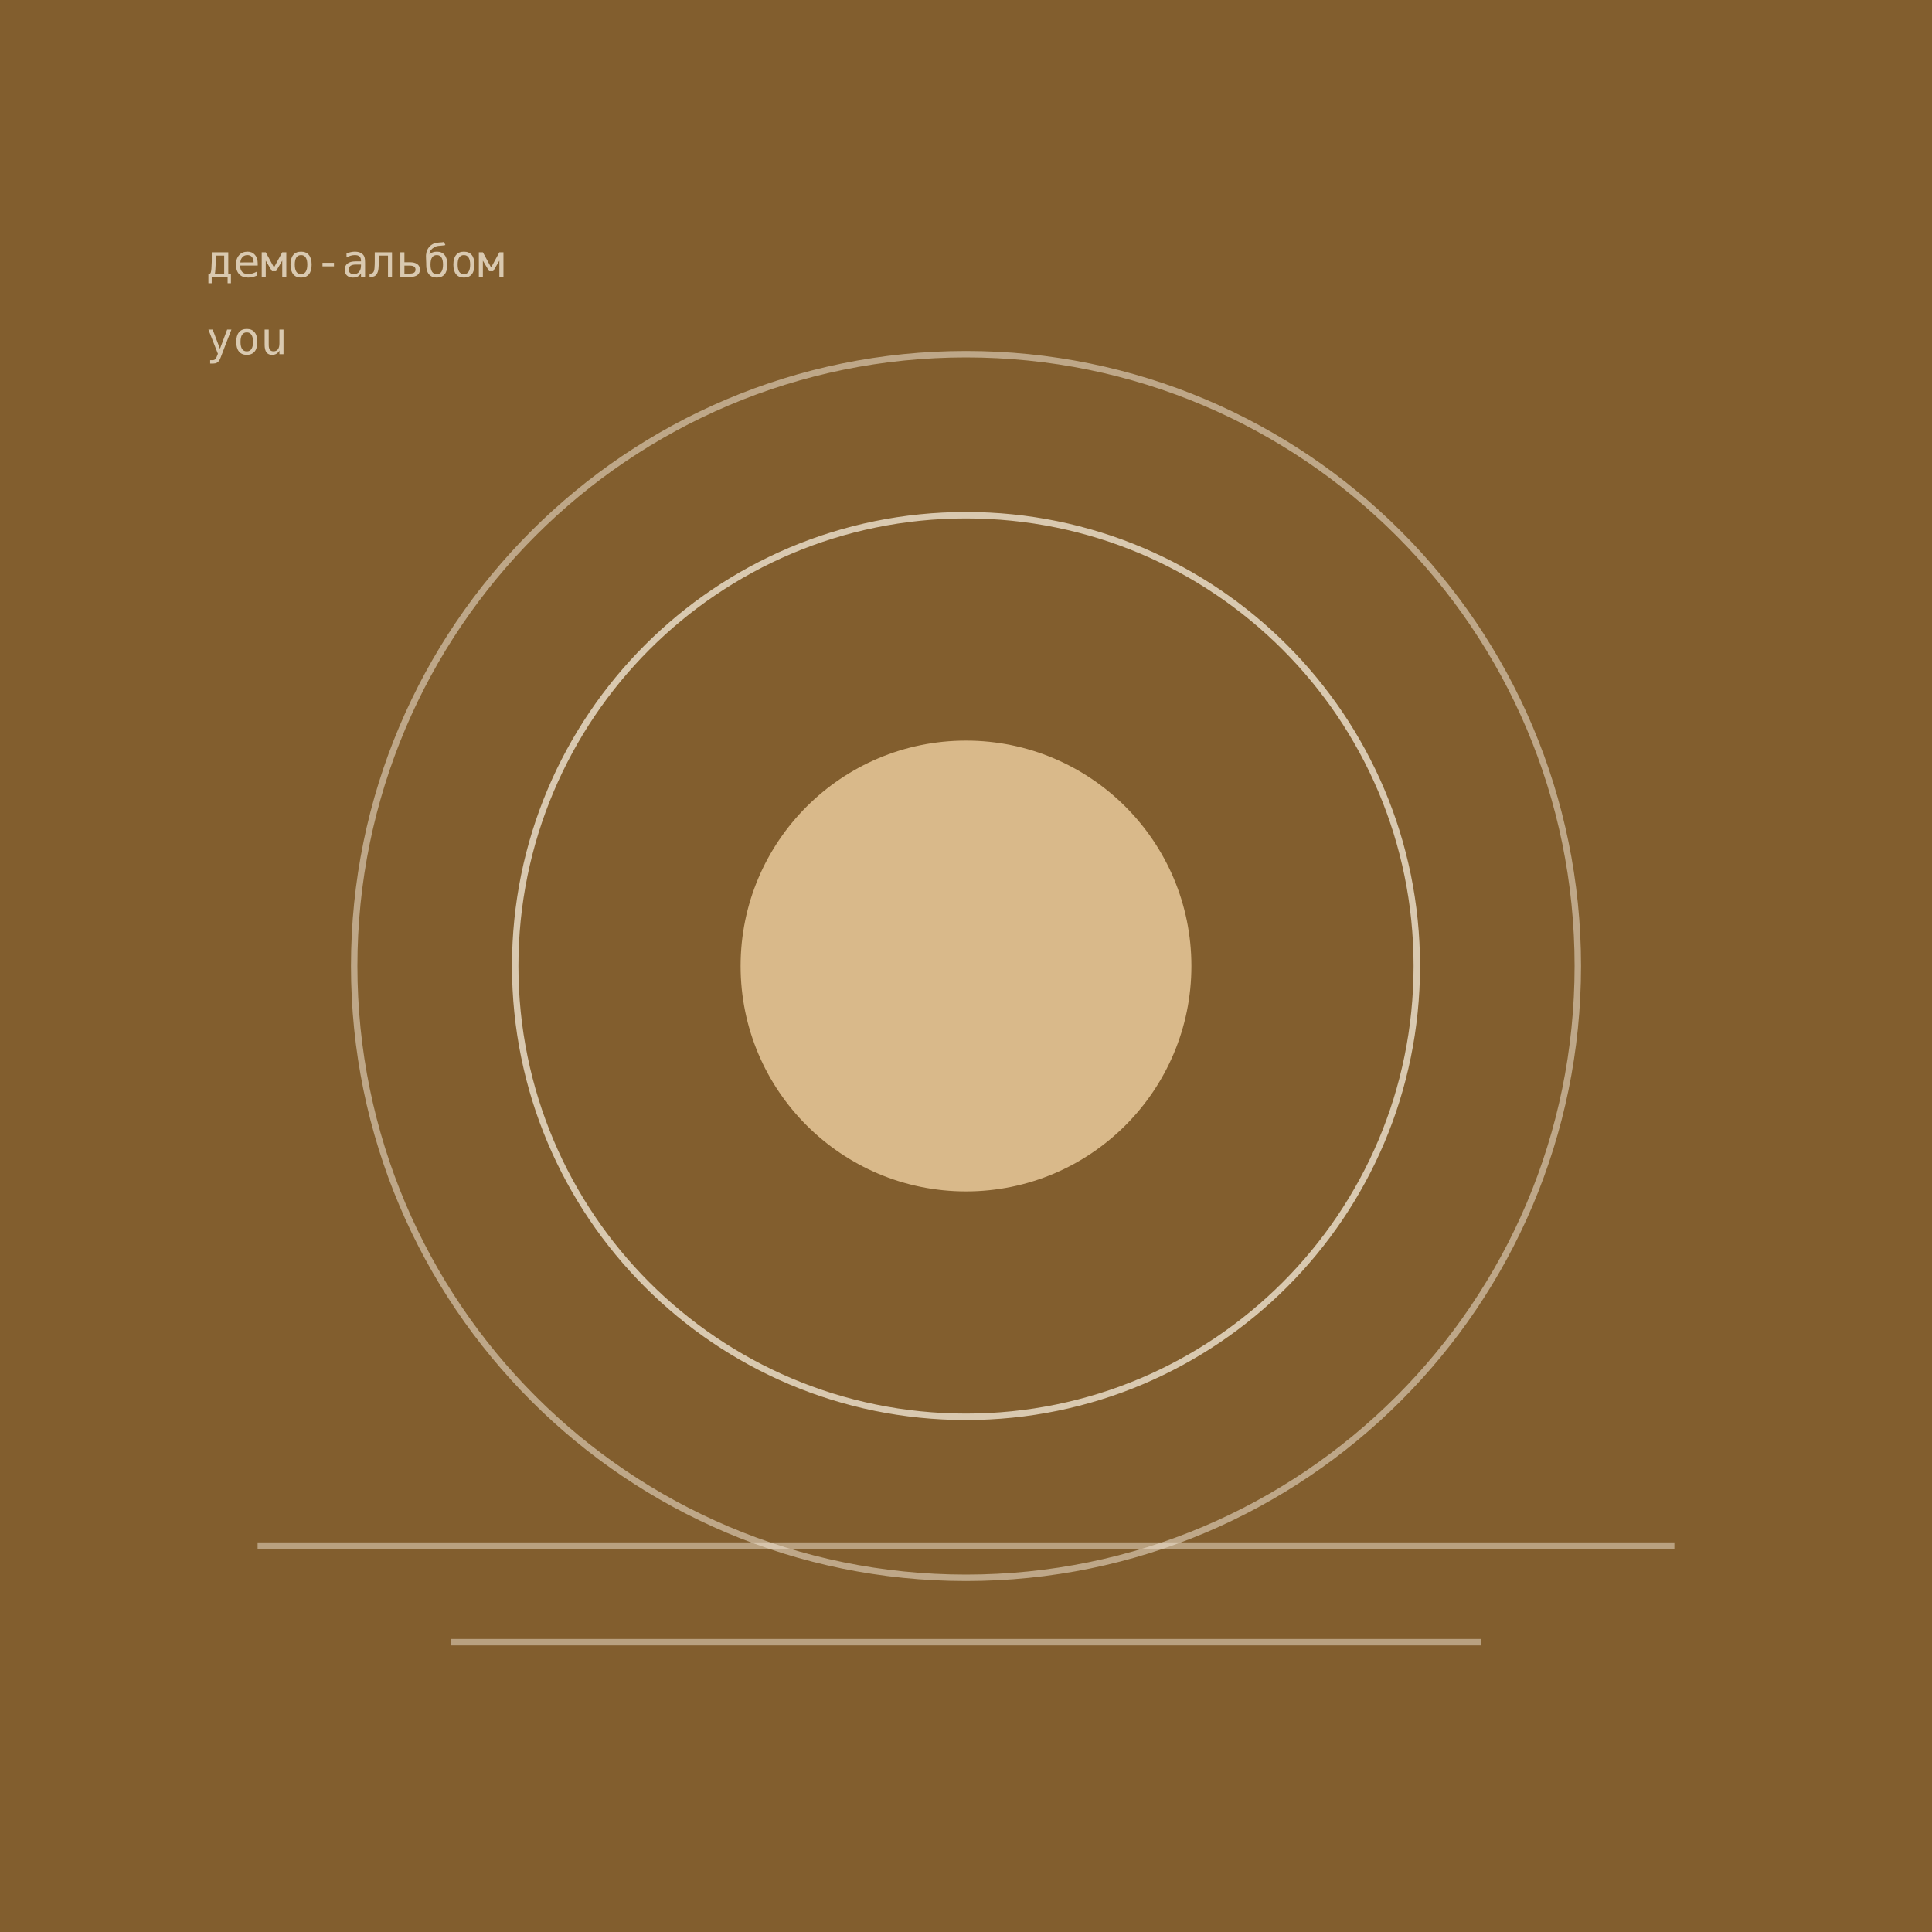
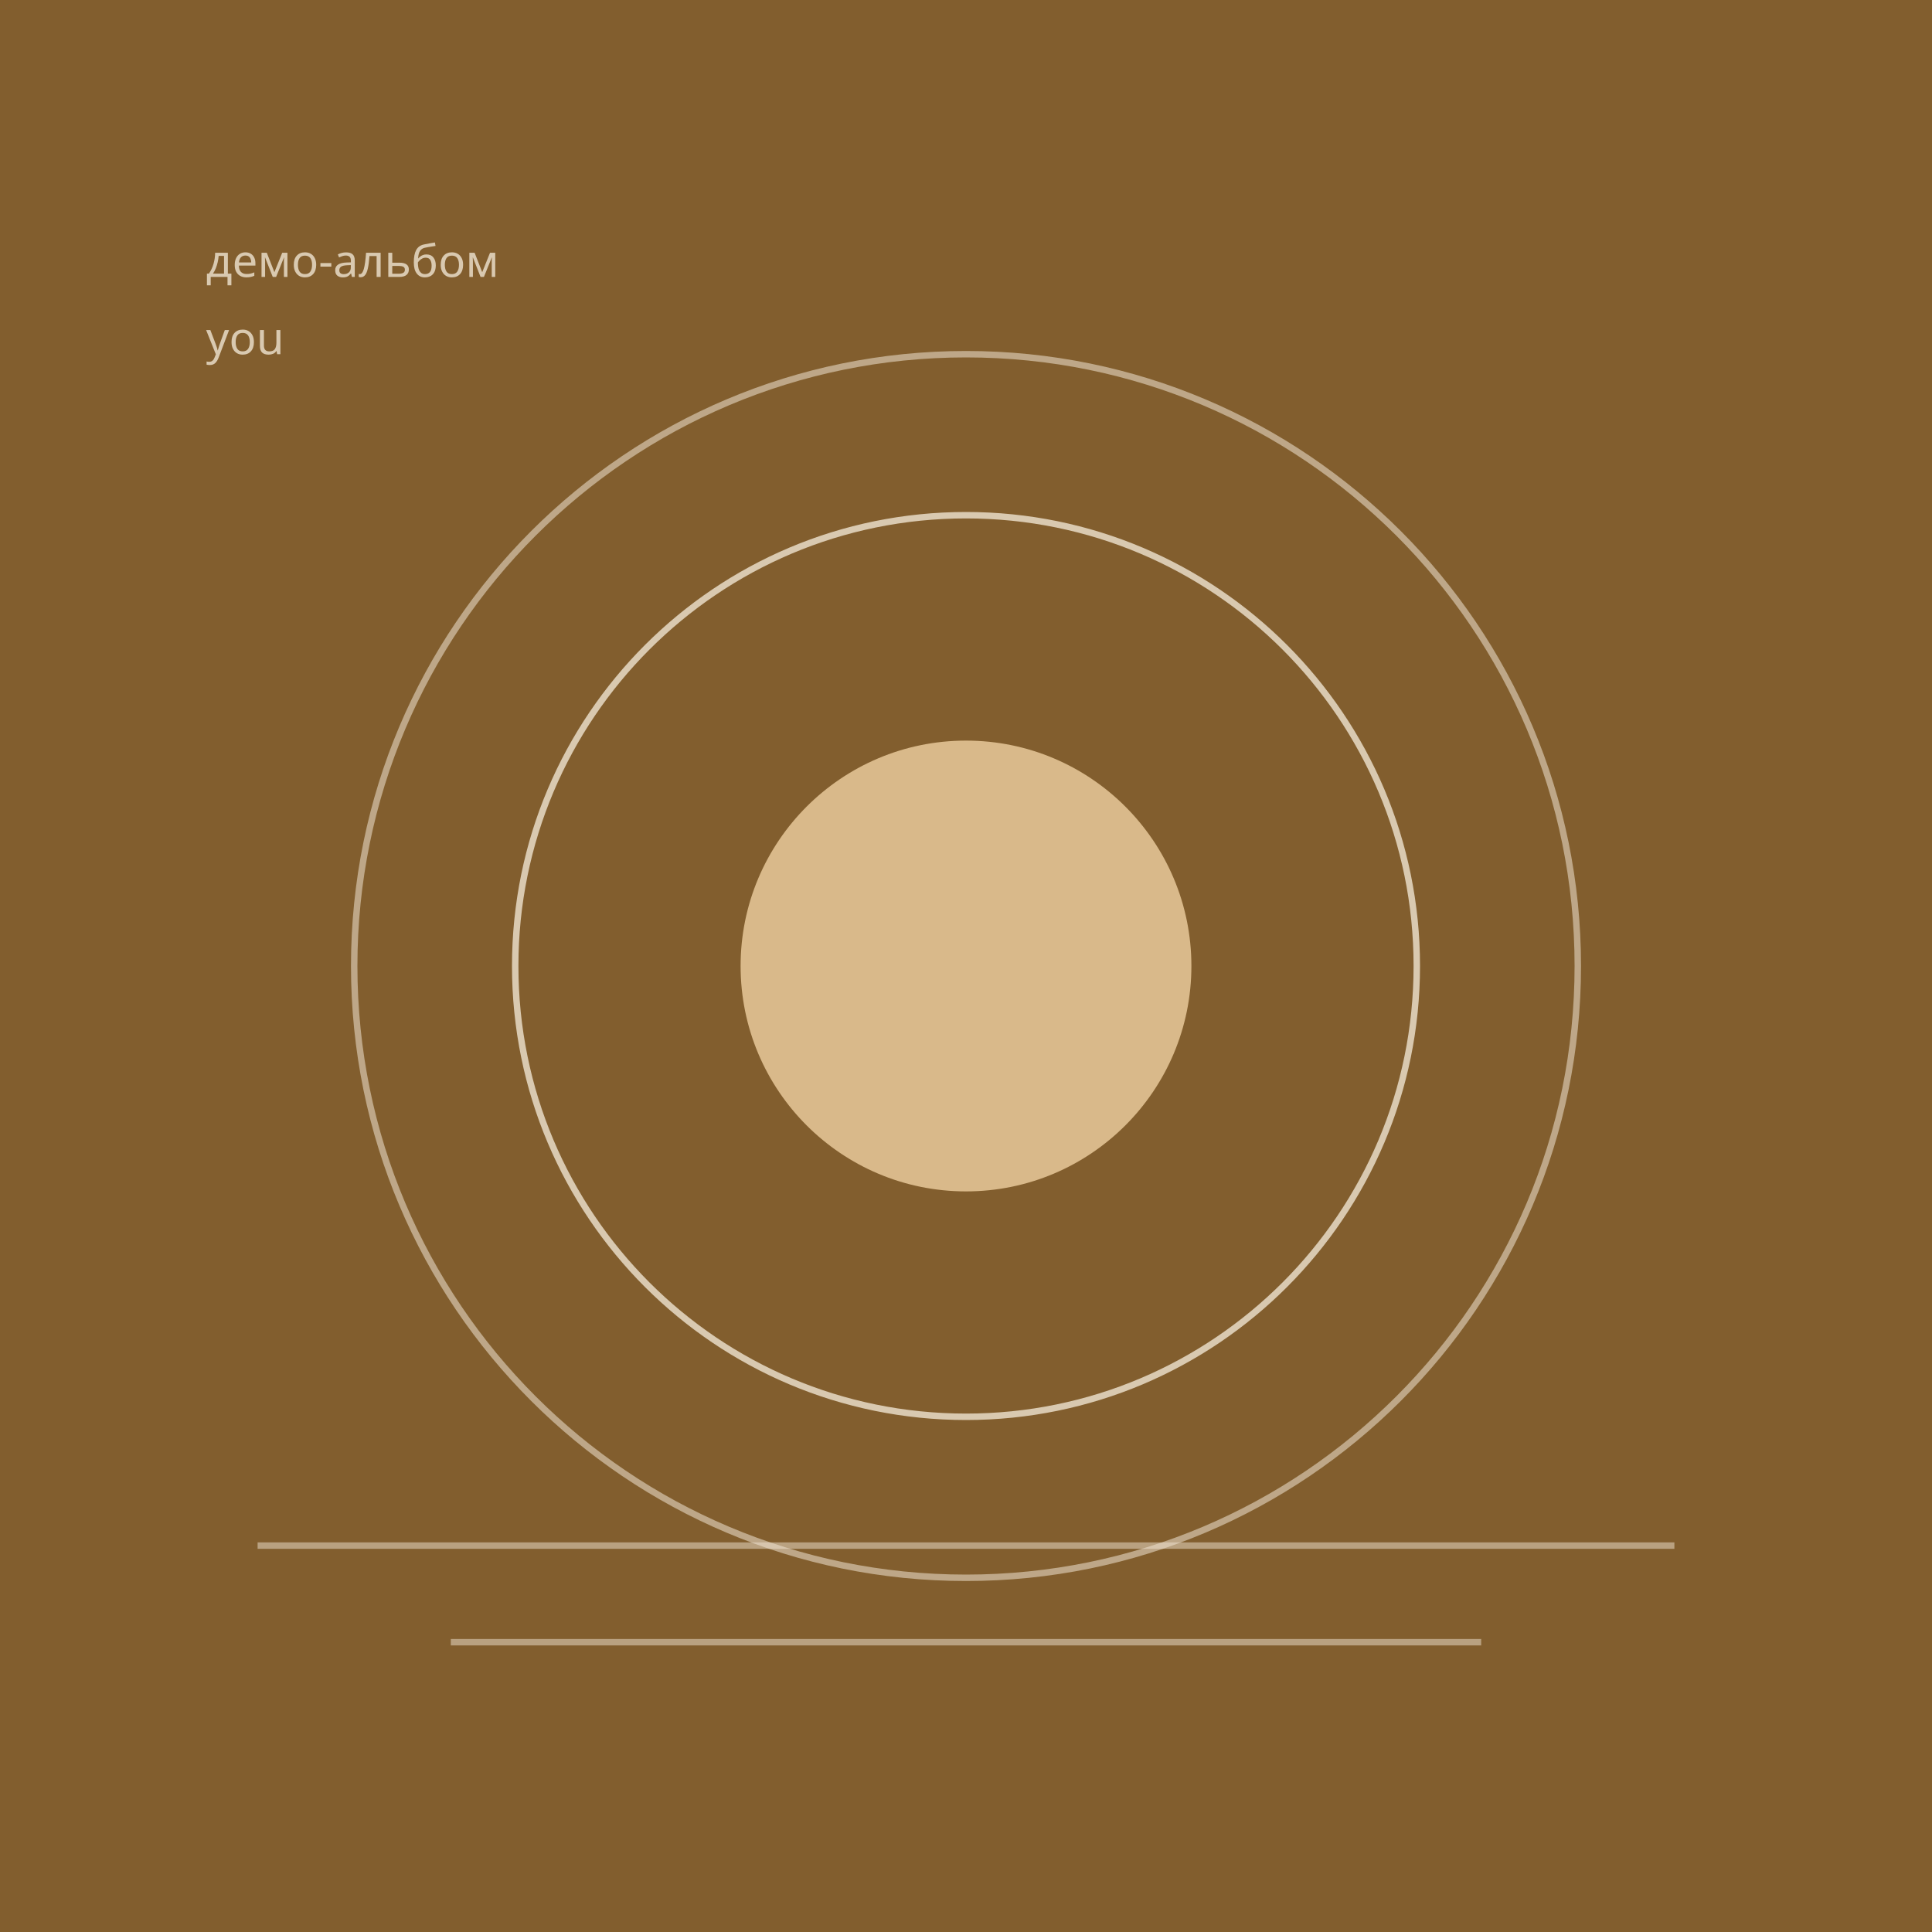
<svg xmlns="http://www.w3.org/2000/svg" width="600" height="600" viewBox="0 0 600 600" role="img" aria-label="обложка демо-альбома">
  <rect width="600" height="600" fill="#825e2e" />
  <circle cx="300" cy="300" r="190" fill="none" stroke="#efe4d1" stroke-width="2" opacity="0.55" />
  <circle cx="300" cy="300" r="140" fill="none" stroke="#efe4d1" stroke-width="2" opacity="0.8" />
  <circle cx="300" cy="300" r="70" fill="#d9b98a" />
  <g stroke="#efe4d1" stroke-width="2" opacity="0.5">
    <line x1="80" y1="480" x2="520" y2="480" />
    <line x1="140" y1="510" x2="460" y2="510" />
  </g>
-   <g fill="#efe4d1" font-family="monospace" font-size="14" opacity="0.8">
+   <g fill="#efe4d1" font-family="'Golos Text', sans-serif" font-size="14" opacity="0.8">
    <text x="64" y="86">демо-альбом</text>
    <text x="64" y="110">you</text>
  </g>
</svg>
